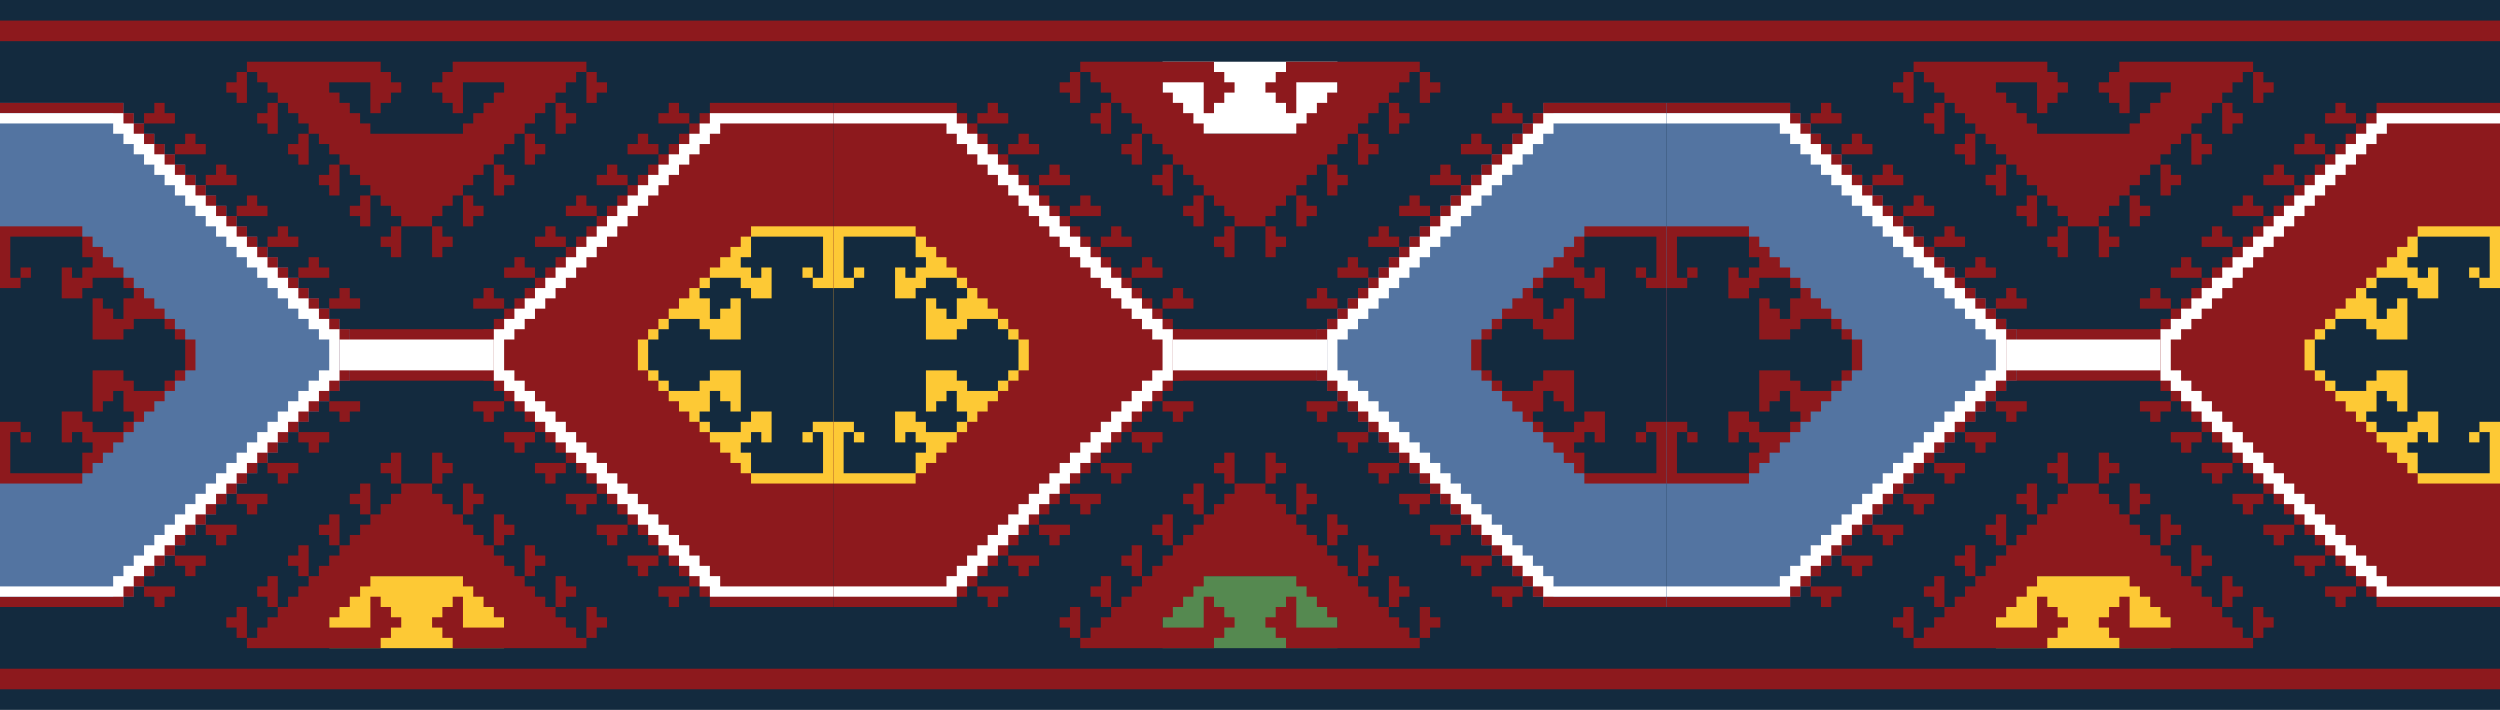
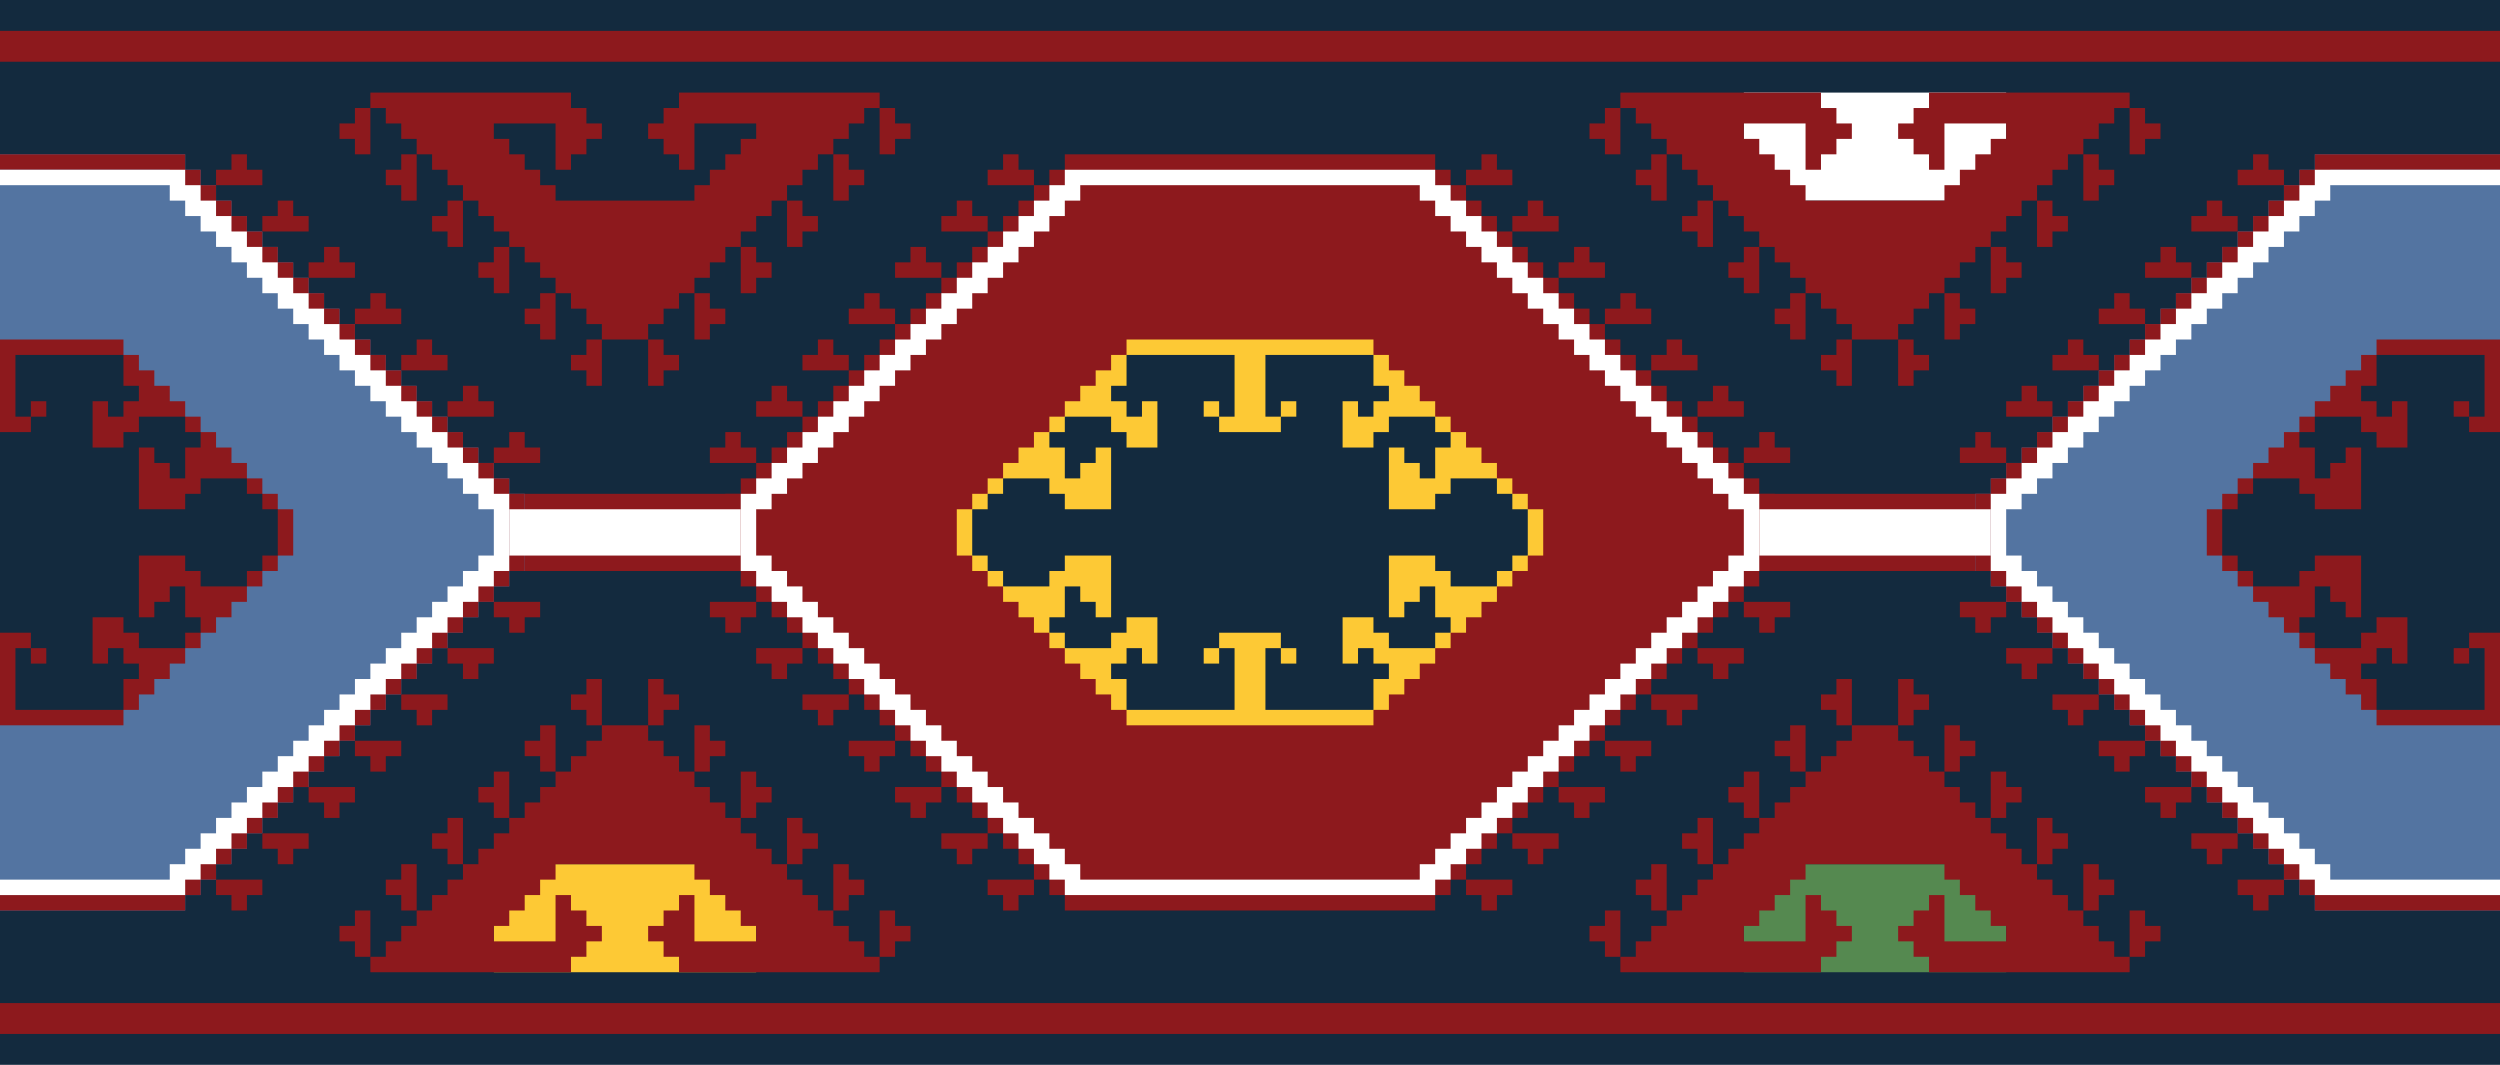
- <svg xmlns="http://www.w3.org/2000/svg" width="243" height="69" viewBox="0 0 243 69" fill="none">
-   <rect width="243" height="69" fill="#132A3E" />
+ <svg xmlns="http://www.w3.org/2000/svg" width="162" height="69" viewBox="0 0 162 69" fill="none">
+   <rect width="162" height="69" fill="#132A3E" />
  <path d="M32 63H49V56H32V63Z" fill="#FDC935" />
  <path d="M33 32H48V37H33V32Z" fill="#8D191D" />
  <path d="M69 10H81V59H69V58H68V57H67V56H66V55H65V54H64V53H63V52H62V51H61V50H60V49H59V48H58V47H57V46H56V45H55V44H54V43H53V42H52V41H51V40H50V39H49V38H48V37H47V32H48V31H49V30H50V29H51V28H52V27H53V26H54V25H55V24H56V23H57V22H58V21H59V20H60V19H61V18H62V17H63V16H64V15H65V14H66V13H67V12H68V11H69V10Z" fill="#8D191D" />
  <path d="M12 10H0V59H12V58H13V57H14V56H15V55H16V54H17V53H18V52H19V51H20V50H21V49H22V48H23V47H24V46H25V45H26V44H27V43H28V42H29V41H30V40H31V39H32V38H33V37H34V32H33V31H32V30H31V29H30V28H29V27H28V26H27V25H26V24H25V23H24V22H23V21H22V20H21V19H20V18H19V17H18V16H17V15H16V14H15V13H14V12H13V11H12V10Z" fill="#5374A1" />
  <path d="M11 12H12V13H13V14H14V15H15V16H16V17H17V18H18V19H19V20H20V21H21V22H22V23H23V24H24V25H25V26H26V27H27V28H28V29H29V30H30V31H31V32H32V33H33V36H32V37H31V38H30V39H29V40H28V41H27V42H26V43H25V44H24V45H23V46H22V47H21V48H20V49H19V50H18V51H17V52H16V53H15V54H14V55H13V56H12V57H11V58H0V59H12V58H13V57H14V56H15V55H16V54H17V53H18V52H19V51H20V50H21V49H22V48H23V47H24V46H25V45H26V44H27V43H28V42H29V41H30V40H31V39H32V38H33V37H34V32H33V31H32V30H31V29H30V28H29V27H28V26H27V25H26V24H25V23H24V22H23V21H22V20H21V19H20V18H19V17H18V16H17V15H16V14H15V13H14V12H13V11H12V10H0V11H11V12Z" fill="#8D191D" />
  <path d="M73 47H81V22H73V23H72V24H71V25H70V26H69V27H68V28H67V29H66V30H65V31H64V32H63V33H62V36H63V37H64V38H65V39H66V40H67V41H68V42H69V43H70V44H71V45H72V46H73V47Z" fill="#FDC935" />
  <path d="M8 47H0V22H8V23H9V24H10V25H11V26H12V27H13V28H14V29H15V30H16V31H17V32H18V33H19V36H18V37H17V38H16V39H15V40H14V41H13V42H12V43H11V44H10V45H9V46H8V47Z" fill="#8D191D" />
  <path fill-rule="evenodd" clip-rule="evenodd" d="M64 33H63V36H64V37H65V38H68V37H69V36H72V40H71V39H70V38H69V40H68V41H69V42H72V41H73V40H75V43H74V42H73V43H72V44H73V46H80V42H79V43H78V42H79V41H81V28H79V27H80V23H73V25H72V26H73V27H74V26H75V29H73V28H72V27H69V28H68V29H69V31H70V30H71V29H72V33H69V32H68V31H65V32H64V33ZM79 27H78V26H79V27Z" fill="#132A3E" />
-   <path fill-rule="evenodd" clip-rule="evenodd" d="M17 33H18V36H17V37H16V38H13V37H12V36H9V40H10V39H11V38H12V40H13V41H12V42H9V41H8V40H6V43H7V42H8V43H9V44H8V46H1V42H2V43H3V42H2V41H0V28H2V27H1V23H8V25H9V26H8V27H7V26H6V29H8V28H9V27H12V28H13V29H12V31H11V30H10V29H9V33H12V32H13V31H16V32H17V33ZM2 27H3V26H2V27Z" fill="#132A3E" />
+   <path fill-rule="evenodd" clip-rule="evenodd" d="M17 33H18V36H17V37H16V38H13V37H12V36H9V40H10V39H11V38H12V40H13V41H12V42H9V41H8V40H6V43H7V42H8V43H9V44H8V46H1V42H2V43H3V42H2V41H-1.90735e-06V28H2V27H1V23H8V25H9V26H8V27H7V26H6V29H8V28H9V27H12V28H13V29H12V31H11V30H10V29H9V33H12V32H13V31H16V32H17V33ZM2 27H3V26H2V27Z" fill="#132A3E" />
  <path d="M69 11H81V12H70V13H69V14H68V15H67V16H66V17H65V18H64V19H63V20H62V21H61V22H60V23H59V24H58V25H57V26H56V27H55V28H54V29H53V30H52V31H51V32H50V33H49V36H50V37H51V38H52V39H53V40H54V41H55V42H56V43H57V44H58V45H59V46H60V47H61V48H62V49H63V50H64V51H65V52H66V53H67V54H68V55H69V56H70V57H81V58H69V57H68V56H67V55H66V54H65V53H64V52H63V51H62V50H61V49H60V48H59V47H58V46H57V45H56V44H55V43H54V42H53V41H52V40H51V39H50V38H49V37H48V32H49V31H50V30H51V29H52V28H53V27H54V26H55V25H56V24H57V23H58V22H59V21H60V20H61V19H62V18H63V17H64V16H65V15H66V14H67V13H68V12H69V11Z" fill="white" />
  <path d="M12 11H0V12H11V13H12V14H13V15H14V16H15V17H16V18H17V19H18V20H19V21H20V22H21V23H22V24H23V25H24V26H25V27H26V28H27V29H28V30H29V31H30V32H31V33H32V36H31V37H30V38H29V39H28V40H27V41H26V42H25V43H24V44H23V45H22V46H21V47H20V48H19V49H18V50H17V51H16V52H15V53H14V54H13V55H12V56H11V57H0V58H12V57H13V56H14V55H15V54H16V53H17V52H18V51H19V50H20V49H21V48H22V47H23V46H24V45H25V44H26V43H27V42H28V41H29V40H30V39H31V38H32V37H33V32H32V31H31V30H30V29H29V28H28V27H27V26H26V25H25V24H24V23H23V22H22V21H21V20H20V19H19V18H18V17H17V16H16V15H15V14H14V13H13V12H12V11Z" fill="white" />
  <path d="M58 8L59 8V9H58V10H57V7L58 7V8Z" fill="#8D191D" />
  <path d="M55 11H56V12H55V13H54V10H55V11Z" fill="#8D191D" />
  <path d="M52 14H53V15H52V16H51V13H52V14Z" fill="#8D191D" />
  <path d="M49 17H50V18H49V19H48V16H49V17Z" fill="#8D191D" />
  <path d="M46 20H47V21H46V22H45L45 19H46V20Z" fill="#8D191D" />
  <path d="M43 23H44V24H43V25H42L42 22H43V23Z" fill="#8D191D" />
  <path d="M23 61L22 61V60H23V59H24V62L23 62V61Z" fill="#8D191D" />
  <path d="M26 58H25V57H26V56H27V59H26V58Z" fill="#8D191D" />
  <path d="M29 55H28V54H29V53H30V56H29V55Z" fill="#8D191D" />
  <path d="M32 52H31V51H32V50H33V53H32V52Z" fill="#8D191D" />
  <path d="M35 49H34V48H35V47H36L36 50H35V49Z" fill="#8D191D" />
  <path d="M38 46H37V45H38V44H39L39 47H38V46Z" fill="#8D191D" />
  <path d="M23 8L22 8L22 9H23L23 10H24V7L23 7L23 8Z" fill="#8D191D" />
  <path d="M26 11H25V12H26V13H27V10H26V11Z" fill="#8D191D" />
  <path d="M29 14H28V15H29V16H30V13H29V14Z" fill="#8D191D" />
  <path d="M32 17H31V18H32V19H33V16H32V17Z" fill="#8D191D" />
  <path d="M35 20H34V21H35V22H36V19H35V20Z" fill="#8D191D" />
  <path d="M38 23H37V24H38V25H39V22H38V23Z" fill="#8D191D" />
  <path d="M58 61L59 61L59 60H58L58 59H57V62L58 62L58 61Z" fill="#8D191D" />
  <path d="M55 58H56V57H55V56H54V59H55V58Z" fill="#8D191D" />
  <path d="M52 55H53V54H52V53H51V56H52V55Z" fill="#8D191D" />
  <path d="M49 52H50V51H49V50H48V53H49V52Z" fill="#8D191D" />
  <path d="M46 49H47V48H46V47H45V50H46V49Z" fill="#8D191D" />
  <path d="M43 46H44V45H43V44H42V47H43V46Z" fill="#8D191D" />
  <path d="M47 29V28H48V29H49V30H46V29H47Z" fill="#8D191D" />
  <path d="M50 26V25H51V26H52V27H49V26H50Z" fill="#8D191D" />
  <path d="M53 23V22H54V23H55V24H52V23H53Z" fill="#8D191D" />
  <path d="M56 20V19H57V20H58V21H55V20H56Z" fill="#8D191D" />
  <path d="M59 17V16H60V17H61V18H58V17H59Z" fill="#8D191D" />
  <path d="M62 14V13H63V14H64V15H61V14H62Z" fill="#8D191D" />
  <path d="M65 11V10H66V11H67V12H64V11H65Z" fill="#8D191D" />
  <path d="M34 29V28H33V29H32V30H35V29H34Z" fill="#8D191D" />
  <path d="M31 26V25H30V26H29V27H32V26H31Z" fill="#8D191D" />
  <path d="M28 23V22H27V23H26V24H29V23H28Z" fill="#8D191D" />
  <path d="M25 20V19H24V20H23V21H26V20H25Z" fill="#8D191D" />
  <path d="M22 17V16H21V17H20V18H23V17H22Z" fill="#8D191D" />
  <path d="M19 14V13H18V14H17V15H20V14H19Z" fill="#8D191D" />
  <path d="M16 11V10H15V11H14V12H17V11H16Z" fill="#8D191D" />
  <path d="M47 40V41H48V40H49V39H46V40H47Z" fill="#8D191D" />
  <path d="M50 43V44H51V43H52V42H49V43H50Z" fill="#8D191D" />
  <path d="M53 46V47H54V46H55V45H52V46H53Z" fill="#8D191D" />
  <path d="M56 49V50H57V49H58V48H55V49H56Z" fill="#8D191D" />
  <path d="M59 52V53H60V52H61V51H58V52H59Z" fill="#8D191D" />
  <path d="M62 55V56H63V55H64V54H61V55H62Z" fill="#8D191D" />
  <path d="M65 58V59H66V58H67V57H64V58H65Z" fill="#8D191D" />
  <path d="M34 40V41H33V40H32V39H35V40H34Z" fill="#8D191D" />
  <path d="M31 43V44H30V43H29V42H32V43H31Z" fill="#8D191D" />
  <path d="M28 46V47H27V46H26V45H29V46H28Z" fill="#8D191D" />
  <path d="M25 49V50H24V49H23V48H26V49H25Z" fill="#8D191D" />
  <path d="M22 52V53H21V52H20V51H23V52H22Z" fill="#8D191D" />
  <path d="M19 55V56H18V55H17V54H20V55H19Z" fill="#8D191D" />
  <path d="M16 58V59H15V58H14V57H17V58H16Z" fill="#8D191D" />
  <path d="M39 22V21H38V20H37V19H36V18H35V17H34V16H33V15H32V14H31V13H30V12H29V11H28V10H27V9H26V8H25V7H24V6H37V7H38V8H39V9H38V10H37V11H36V8H32V9H33V10H34V11H35V12H36V13H45V12H46V11H47V10H48V9H49V8H45V11H44V10H43V9H42V8H43V7H44V6H57V7H56V8H55V9H54V10H53V11H52V12H51V13H50V14H49V15H48V16H47V17H46V18H45V19H44V20H43V21H42V22H39Z" fill="#8D191D" />
  <path d="M42 47V48H43V49H44V50H45V51H46V52H47V53H48V54H49V55H50V56H51V57H52V58H53V59H54V60H55V61H56V62H57V63H44V62H43V61H42V60H43V59H44V58H45V61H49V60H48V59H47V58H46V57H45V56H36V57H35V58H34V59H33V60H32V61H36V58H37V59H38V60H39V61H38V62H37V63H24V62H25V61H26V60H27V59H28V58H29V57H30V56H31V55H32V54H33V53H34V52H35V51H36V50H37V49H38V48H39V47H42Z" fill="#8D191D" />
  <path d="M33 33H48V36H33V33Z" fill="white" />
-   <rect y="2" width="243" height="2" fill="#8D191D" />
-   <rect y="65" width="243" height="2" fill="#8D191D" />
+   <rect y="2" width="162" height="2" fill="#8D191D" />
+   <rect y="65" width="162" height="2" fill="#8D191D" />
  <path d="M130 63H113V56H130V63Z" fill="#558950" />
  <path d="M130 13H113V6H130V13Z" fill="white" />
  <path d="M129 32H114V37H129V32Z" fill="#8D191D" />
  <path d="M93 10H81V59H93V58H94V57H95V56H96V55H97V54H98V53H99V52H100V51H101V50H102V49H103V48H104V47H105V46H106V45H107V44H108V43H109V42H110V41H111V40H112V39H113V38H114V37H115V32H114V31H113V30H112V29H111V28H110V27H109V26H108V25H107V24H106V23H105V22H104V21H103V20H102V19H101V18H100V17H99V16H98V15H97V14H96V13H95V12H94V11H93V10Z" fill="#8D191D" />
  <path d="M150 10H162V59H150V58H149V57H148V56H147V55H146V54H145V53H144V52H143V51H142V50H141V49H140V48H139V47H138V46H137V45H136V44H135V43H134V42H133V41H132V40H131V39H130V38H129V37H128V32H129V31H130V30H131V29H132V28H133V27H134V26H135V25H136V24H137V23H138V22H139V21H140V20H141V19H142V18H143V17H144V16H145V15H146V14H147V13H148V12H149V11H150V10Z" fill="#5374A1" />
  <path d="M151 12H150V13H149V14H148V15H147V16H146V17H145V18H144V19H143V20H142V21H141V22H140V23H139V24H138V25H137V26H136V27H135V28H134V29H133V30H132V31H131V32H130V33H129V36H130V37H131V38H132V39H133V40H134V41H135V42H136V43H137V44H138V45H139V46H140V47H141V48H142V49H143V50H144V51H145V52H146V53H147V54H148V55H149V56H150V57H151V58H162V59H150V58H149V57H148V56H147V55H146V54H145V53H144V52H143V51H142V50H141V49H140V48H139V47H138V46H137V45H136V44H135V43H134V42H133V41H132V40H131V39H130V38H129V37H128V32H129V31H130V30H131V29H132V28H133V27H134V26H135V25H136V24H137V23H138V22H139V21H140V20H141V19H142V18H143V17H144V16H145V15H146V14H147V13H148V12H149V11H150V10H162V11H151V12Z" fill="#8D191D" />
  <path d="M89 47H81V22H89V23H90V24H91V25H92V26H93V27H94V28H95V29H96V30H97V31H98V32H99V33H100V36H99V37H98V38H97V39H96V40H95V41H94V42H93V43H92V44H91V45H90V46H89V47Z" fill="#FDC935" />
  <path d="M154 47H162V22H154V23H153V24H152V25H151V26H150V27H149V28H148V29H147V30H146V31H145V32H144V33H143V36H144V37H145V38H146V39H147V40H148V41H149V42H150V43H151V44H152V45H153V46H154V47Z" fill="#8D191D" />
  <path fill-rule="evenodd" clip-rule="evenodd" d="M98 33H99V36H98V37H97V38H94V37H93V36H90V40H91V39H92V38H93V40H94V41H93V42H90V41H89V40H87V43H88V42H89V43H90V44H89V46H82V42H83V43H84V42H83V41H81V28H83V27H82V23H89V25H90V26H89V27H88V26H87V29H89V28H90V27H93V28H94V29H93V31H92V30H91V29H90V33H93V32H94V31H97V32H98V33ZM83 27H84V26H83V27Z" fill="#132A3E" />
  <path fill-rule="evenodd" clip-rule="evenodd" d="M145 33H144V36H145V37H146V38H149V37H150V36H153V40H152V39H151V38H150V40H149V41H150V42H153V41H154V40H156V43H155V42H154V43H153V44H154V46H161V42H160V43H159V42H160V41H162V28H160V27H161V23H154V25H153V26H154V27H155V26H156V29H154V28H153V27H150V28H149V29H150V31H151V30H152V29H153V33H150V32H149V31H146V32H145V33ZM160 27H159V26H160V27Z" fill="#132A3E" />
  <path d="M93 11H81V12H92V13H93V14H94V15H95V16H96V17H97V18H98V19H99V20H100V21H101V22H102V23H103V24H104V25H105V26H106V27H107V28H108V29H109V30H110V31H111V32H112V33H113V36H112V37H111V38H110V39H109V40H108V41H107V42H106V43H105V44H104V45H103V46H102V47H101V48H100V49H99V50H98V51H97V52H96V53H95V54H94V55H93V56H92V57H81V58H93V57H94V56H95V55H96V54H97V53H98V52H99V51H100V50H101V49H102V48H103V47H104V46H105V45H106V44H107V43H108V42H109V41H110V40H111V39H112V38H113V37H114V32H113V31H112V30H111V29H110V28H109V27H108V26H107V25H106V24H105V23H104V22H103V21H102V20H101V19H100V18H99V17H98V16H97V15H96V14H95V13H94V12H93V11Z" fill="white" />
  <path d="M150 11H162V12H151V13H150V14H149V15H148V16H147V17H146V18H145V19H144V20H143V21H142V22H141V23H140V24H139V25H138V26H137V27H136V28H135V29H134V30H133V31H132V32H131V33H130V36H131V37H132V38H133V39H134V40H135V41H136V42H137V43H138V44H139V45H140V46H141V47H142V48H143V49H144V50H145V51H146V52H147V53H148V54H149V55H150V56H151V57H162V58H150V57H149V56H148V55H147V54H146V53H145V52H144V51H143V50H142V49H141V48H140V47H139V46H138V45H137V44H136V43H135V42H134V41H133V40H132V39H131V38H130V37H129V32H130V31H131V30H132V29H133V28H134V27H135V26H136V25H137V24H138V23H139V22H140V21H141V20H142V19H143V18H144V17H145V16H146V15H147V14H148V13H149V12H150V11Z" fill="white" />
  <path d="M104 8L103 8V9H104V10H105V7L104 7V8Z" fill="#8D191D" />
  <path d="M107 11H106V12H107V13H108V10H107V11Z" fill="#8D191D" />
  <path d="M110 14H109V15H110V16H111V13H110V14Z" fill="#8D191D" />
  <path d="M113 17H112V18H113V19H114V16H113V17Z" fill="#8D191D" />
  <path d="M116 20H115V21H116V22H117L117 19H116V20Z" fill="#8D191D" />
  <path d="M119 23H118V24H119V25H120L120 22H119V23Z" fill="#8D191D" />
  <path d="M139 61L140 61V60H139V59H138V62L139 62V61Z" fill="#8D191D" />
  <path d="M136 58H137V57H136V56H135V59H136V58Z" fill="#8D191D" />
  <path d="M133 55H134V54H133V53H132V56H133V55Z" fill="#8D191D" />
  <path d="M130 52H131V51H130V50H129V53H130V52Z" fill="#8D191D" />
  <path d="M127 49H128V48H127V47H126L126 50H127V49Z" fill="#8D191D" />
  <path d="M124 46H125V45H124V44H123L123 47H124V46Z" fill="#8D191D" />
  <path d="M139 8L140 8L140 9H139L139 10H138V7L139 7L139 8Z" fill="#8D191D" />
  <path d="M136 11H137V12H136V13H135V10H136V11Z" fill="#8D191D" />
  <path d="M133 14H134V15H133V16H132V13H133V14Z" fill="#8D191D" />
  <path d="M130 17H131V18H130V19H129V16H130V17Z" fill="#8D191D" />
  <path d="M127 20H128V21H127V22H126V19H127V20Z" fill="#8D191D" />
  <path d="M124 23H125V24H124V25H123V22H124V23Z" fill="#8D191D" />
  <path d="M104 61L103 61L103 60H104L104 59H105V62L104 62L104 61Z" fill="#8D191D" />
  <path d="M107 58H106V57H107V56H108V59H107V58Z" fill="#8D191D" />
  <path d="M110 55H109V54H110V53H111V56H110V55Z" fill="#8D191D" />
  <path d="M113 52H112V51H113V50H114V53H113V52Z" fill="#8D191D" />
  <path d="M116 49H115V48H116V47H117V50H116V49Z" fill="#8D191D" />
  <path d="M119 46H118V45H119V44H120V47H119V46Z" fill="#8D191D" />
  <path d="M115 29V28H114V29H113V30H116V29H115Z" fill="#8D191D" />
  <path d="M112 26V25H111V26H110V27H113V26H112Z" fill="#8D191D" />
  <path d="M109 23V22H108V23H107V24H110V23H109Z" fill="#8D191D" />
  <path d="M106 20V19H105V20H104V21H107V20H106Z" fill="#8D191D" />
  <path d="M103 17V16H102V17H101V18H104V17H103Z" fill="#8D191D" />
  <path d="M100 14V13H99V14H98V15H101V14H100Z" fill="#8D191D" />
  <path d="M97 11V10H96V11H95V12H98V11H97Z" fill="#8D191D" />
  <path d="M128 29V28H129V29H130V30H127V29H128Z" fill="#8D191D" />
  <path d="M131 26V25H132V26H133V27H130V26H131Z" fill="#8D191D" />
  <path d="M134 23V22H135V23H136V24H133V23H134Z" fill="#8D191D" />
  <path d="M137 20V19H138V20H139V21H136V20H137Z" fill="#8D191D" />
  <path d="M140 17V16H141V17H142V18H139V17H140Z" fill="#8D191D" />
  <path d="M143 14V13H144V14H145V15H142V14H143Z" fill="#8D191D" />
  <path d="M146 11V10H147V11H148V12H145V11H146Z" fill="#8D191D" />
  <path d="M115 40V41H114V40H113V39H116V40H115Z" fill="#8D191D" />
  <path d="M112 43V44H111V43H110V42H113V43H112Z" fill="#8D191D" />
  <path d="M109 46V47H108V46H107V45H110V46H109Z" fill="#8D191D" />
  <path d="M106 49V50H105V49H104V48H107V49H106Z" fill="#8D191D" />
  <path d="M103 52V53H102V52H101V51H104V52H103Z" fill="#8D191D" />
  <path d="M100 55V56H99V55H98V54H101V55H100Z" fill="#8D191D" />
  <path d="M97 58V59H96V58H95V57H98V58H97Z" fill="#8D191D" />
  <path d="M128 40V41H129V40H130V39H127V40H128Z" fill="#8D191D" />
  <path d="M131 43V44H132V43H133V42H130V43H131Z" fill="#8D191D" />
  <path d="M134 46V47H135V46H136V45H133V46H134Z" fill="#8D191D" />
  <path d="M137 49V50H138V49H139V48H136V49H137Z" fill="#8D191D" />
  <path d="M140 52V53H141V52H142V51H139V52H140Z" fill="#8D191D" />
  <path d="M143 55V56H144V55H145V54H142V55H143Z" fill="#8D191D" />
  <path d="M146 58V59H147V58H148V57H145V58H146Z" fill="#8D191D" />
  <path d="M123 22V21H124V20H125V19H126V18H127V17H128V16H129V15H130V14H131V13H132V12H133V11H134V10H135V9H136V8H137V7H138V6H125V7H124V8H123V9H124V10H125V11H126V8H130V9H129V10H128V11H127V12H126V13H117V12H116V11H115V10H114V9H113V8H117V11H118V10H119V9H120V8H119V7H118V6H105V7H106V8H107V9H108V10H109V11H110V12H111V13H112V14H113V15H114V16H115V17H116V18H117V19H118V20H119V21H120V22H123Z" fill="#8D191D" />
  <path d="M120 47V48H119V49H118V50H117V51H116V52H115V53H114V54H113V55H112V56H111V57H110V58H109V59H108V60H107V61H106V62H105V63H118V62H119V61H120V60H119V59H118V58H117V61H113V60H114V59H115V58H116V57H117V56H126V57H127V58H128V59H129V60H130V61H126V58H125V59H124V60H123V61H124V62H125V63H138V62H137V61H136V60H135V59H134V58H133V57H132V56H131V55H130V54H129V53H128V52H127V51H126V50H125V49H124V48H123V47H120Z" fill="#8D191D" />
  <path d="M129 33H114V36H129V33Z" fill="white" />
-   <path d="M194 63H211V56H194V63Z" fill="#FDC935" />
-   <path d="M195 32H210V37H195V32Z" fill="#8D191D" />
-   <path d="M231 10H243V59H231V58H230V57H229V56H228V55H227V54H226V53H225V52H224V51H223V50H222V49H221V48H220V47H219V46H218V45H217V44H216V43H215V42H214V41H213V40H212V39H211V38H210V37H209V32H210V31H211V30H212V29H213V28H214V27H215V26H216V25H217V24H218V23H219V22H220V21H221V20H222V19H223V18H224V17H225V16H226V15H227V14H228V13H229V12H230V11H231V10Z" fill="#8D191D" />
-   <path d="M174 10H162V59H174V58H175V57H176V56H177V55H178V54H179V53H180V52H181V51H182V50H183V49H184V48H185V47H186V46H187V45H188V44H189V43H190V42H191V41H192V40H193V39H194V38H195V37H196V32H195V31H194V30H193V29H192V28H191V27H190V26H189V25H188V24H187V23H186V22H185V21H184V20H183V19H182V18H181V17H180V16H179V15H178V14H177V13H176V12H175V11H174V10Z" fill="#5374A1" />
-   <path d="M173 12H174V13H175V14H176V15H177V16H178V17H179V18H180V19H181V20H182V21H183V22H184V23H185V24H186V25H187V26H188V27H189V28H190V29H191V30H192V31H193V32H194V33H195V36H194V37H193V38H192V39H191V40H190V41H189V42H188V43H187V44H186V45H185V46H184V47H183V48H182V49H181V50H180V51H179V52H178V53H177V54H176V55H175V56H174V57H173V58H162V59H174V58H175V57H176V56H177V55H178V54H179V53H180V52H181V51H182V50H183V49H184V48H185V47H186V46H187V45H188V44H189V43H190V42H191V41H192V40H193V39H194V38H195V37H196V32H195V31H194V30H193V29H192V28H191V27H190V26H189V25H188V24H187V23H186V22H185V21H184V20H183V19H182V18H181V17H180V16H179V15H178V14H177V13H176V12H175V11H174V10H162V11H173V12Z" fill="#8D191D" />
-   <path d="M235 47H243V22H235V23H234V24H233V25H232V26H231V27H230V28H229V29H228V30H227V31H226V32H225V33H224V36H225V37H226V38H227V39H228V40H229V41H230V42H231V43H232V44H233V45H234V46H235V47Z" fill="#FDC935" />
-   <path d="M170 47H162V22H170V23H171V24H172V25H173V26H174V27H175V28H176V29H177V30H178V31H179V32H180V33H181V36H180V37H179V38H178V39H177V40H176V41H175V42H174V43H173V44H172V45H171V46H170V47Z" fill="#8D191D" />
-   <path fill-rule="evenodd" clip-rule="evenodd" d="M226 33H225V36H226V37H227V38H230V37H231V36H234V40H233V39H232V38H231V40H230V41H231V42H234V41H235V40H237V43H236V42H235V43H234V44H235V46H242V42H241V43H240V42H241V41H243V28H241V27H242V23H235V25H234V26H235V27H236V26H237V29H235V28H234V27H231V28H230V29H231V31H232V30H233V29H234V33H231V32H230V31H227V32H226V33ZM241 27H240V26H241V27Z" fill="#132A3E" />
-   <path fill-rule="evenodd" clip-rule="evenodd" d="M179 33H180V36H179V37H178V38H175V37H174V36H171V40H172V39H173V38H174V40H175V41H174V42H171V41H170V40H168V43H169V42H170V43H171V44H170V46H163V42H164V43H165V42H164V41H162V28H164V27H163V23H170V25H171V26H170V27H169V26H168V29H170V28H171V27H174V28H175V29H174V31H173V30H172V29H171V33H174V32H175V31H178V32H179V33ZM164 27H165V26H164V27Z" fill="#132A3E" />
-   <path d="M231 11H243V12H232V13H231V14H230V15H229V16H228V17H227V18H226V19H225V20H224V21H223V22H222V23H221V24H220V25H219V26H218V27H217V28H216V29H215V30H214V31H213V32H212V33H211V36H212V37H213V38H214V39H215V40H216V41H217V42H218V43H219V44H220V45H221V46H222V47H223V48H224V49H225V50H226V51H227V52H228V53H229V54H230V55H231V56H232V57H243V58H231V57H230V56H229V55H228V54H227V53H226V52H225V51H224V50H223V49H222V48H221V47H220V46H219V45H218V44H217V43H216V42H215V41H214V40H213V39H212V38H211V37H210V32H211V31H212V30H213V29H214V28H215V27H216V26H217V25H218V24H219V23H220V22H221V21H222V20H223V19H224V18H225V17H226V16H227V15H228V14H229V13H230V12H231V11Z" fill="white" />
-   <path d="M174 11H162V12H173V13H174V14H175V15H176V16H177V17H178V18H179V19H180V20H181V21H182V22H183V23H184V24H185V25H186V26H187V27H188V28H189V29H190V30H191V31H192V32H193V33H194V36H193V37H192V38H191V39H190V40H189V41H188V42H187V43H186V44H185V45H184V46H183V47H182V48H181V49H180V50H179V51H178V52H177V53H176V54H175V55H174V56H173V57H162V58H174V57H175V56H176V55H177V54H178V53H179V52H180V51H181V50H182V49H183V48H184V47H185V46H186V45H187V44H188V43H189V42H190V41H191V40H192V39H193V38H194V37H195V32H194V31H193V30H192V29H191V28H190V27H189V26H188V25H187V24H186V23H185V22H184V21H183V20H182V19H181V18H180V17H179V16H178V15H177V14H176V13H175V12H174V11Z" fill="white" />
-   <path d="M220 8L221 8V9H220V10H219V7L220 7V8Z" fill="#8D191D" />
-   <path d="M217 11H218V12H217V13H216V10H217V11Z" fill="#8D191D" />
-   <path d="M214 14H215V15H214V16H213V13H214V14Z" fill="#8D191D" />
-   <path d="M211 17H212V18H211V19H210V16H211V17Z" fill="#8D191D" />
-   <path d="M208 20H209V21H208V22H207L207 19H208V20Z" fill="#8D191D" />
-   <path d="M205 23H206V24H205V25H204L204 22H205V23Z" fill="#8D191D" />
-   <path d="M185 61L184 61V60H185V59H186V62L185 62V61Z" fill="#8D191D" />
-   <path d="M188 58H187V57H188V56H189V59H188V58Z" fill="#8D191D" />
-   <path d="M191 55H190V54H191V53H192V56H191V55Z" fill="#8D191D" />
-   <path d="M194 52H193V51H194V50H195V53H194V52Z" fill="#8D191D" />
-   <path d="M197 49H196V48H197V47H198L198 50H197V49Z" fill="#8D191D" />
-   <path d="M200 46H199V45H200V44H201L201 47H200V46Z" fill="#8D191D" />
-   <path d="M185 8L184 8L184 9H185L185 10H186V7L185 7L185 8Z" fill="#8D191D" />
-   <path d="M188 11H187V12H188V13H189V10H188V11Z" fill="#8D191D" />
-   <path d="M191 14H190V15H191V16H192V13H191V14Z" fill="#8D191D" />
-   <path d="M194 17H193V18H194V19H195V16H194V17Z" fill="#8D191D" />
-   <path d="M197 20H196V21H197V22H198V19H197V20Z" fill="#8D191D" />
-   <path d="M200 23H199V24H200V25H201V22H200V23Z" fill="#8D191D" />
-   <path d="M220 61L221 61L221 60H220L220 59H219V62L220 62L220 61Z" fill="#8D191D" />
-   <path d="M217 58H218V57H217V56H216V59H217V58Z" fill="#8D191D" />
-   <path d="M214 55H215V54H214V53H213V56H214V55Z" fill="#8D191D" />
-   <path d="M211 52H212V51H211V50H210V53H211V52Z" fill="#8D191D" />
-   <path d="M208 49H209V48H208V47H207V50H208V49Z" fill="#8D191D" />
-   <path d="M205 46H206V45H205V44H204V47H205V46Z" fill="#8D191D" />
-   <path d="M209 29V28H210V29H211V30H208V29H209Z" fill="#8D191D" />
-   <path d="M212 26V25H213V26H214V27H211V26H212Z" fill="#8D191D" />
-   <path d="M215 23V22H216V23H217V24H214V23H215Z" fill="#8D191D" />
-   <path d="M218 20V19H219V20H220V21H217V20H218Z" fill="#8D191D" />
-   <path d="M221 17V16H222V17H223V18H220V17H221Z" fill="#8D191D" />
-   <path d="M224 14V13H225V14H226V15H223V14H224Z" fill="#8D191D" />
-   <path d="M227 11V10H228V11H229V12H226V11H227Z" fill="#8D191D" />
-   <path d="M196 29V28H195V29H194V30H197V29H196Z" fill="#8D191D" />
-   <path d="M193 26V25H192V26H191V27H194V26H193Z" fill="#8D191D" />
-   <path d="M190 23V22H189V23H188V24H191V23H190Z" fill="#8D191D" />
-   <path d="M187 20V19H186V20H185V21H188V20H187Z" fill="#8D191D" />
-   <path d="M184 17V16H183V17H182V18H185V17H184Z" fill="#8D191D" />
-   <path d="M181 14V13H180V14H179V15H182V14H181Z" fill="#8D191D" />
-   <path d="M178 11V10H177V11H176V12H179V11H178Z" fill="#8D191D" />
-   <path d="M209 40V41H210V40H211V39H208V40H209Z" fill="#8D191D" />
-   <path d="M212 43V44H213V43H214V42H211V43H212Z" fill="#8D191D" />
-   <path d="M215 46V47H216V46H217V45H214V46H215Z" fill="#8D191D" />
-   <path d="M218 49V50H219V49H220V48H217V49H218Z" fill="#8D191D" />
-   <path d="M221 52V53H222V52H223V51H220V52H221Z" fill="#8D191D" />
-   <path d="M224 55V56H225V55H226V54H223V55H224Z" fill="#8D191D" />
-   <path d="M227 58V59H228V58H229V57H226V58H227Z" fill="#8D191D" />
-   <path d="M196 40V41H195V40H194V39H197V40H196Z" fill="#8D191D" />
-   <path d="M193 43V44H192V43H191V42H194V43H193Z" fill="#8D191D" />
-   <path d="M190 46V47H189V46H188V45H191V46H190Z" fill="#8D191D" />
-   <path d="M187 49V50H186V49H185V48H188V49H187Z" fill="#8D191D" />
-   <path d="M184 52V53H183V52H182V51H185V52H184Z" fill="#8D191D" />
-   <path d="M181 55V56H180V55H179V54H182V55H181Z" fill="#8D191D" />
-   <path d="M178 58V59H177V58H176V57H179V58H178Z" fill="#8D191D" />
-   <path d="M201 22V21H200V20H199V19H198V18H197V17H196V16H195V15H194V14H193V13H192V12H191V11H190V10H189V9H188V8H187V7H186V6H199V7H200V8H201V9H200V10H199V11H198V8H194V9H195V10H196V11H197V12H198V13H207V12H208V11H209V10H210V9H211V8H207V11H206V10H205V9H204V8H205V7H206V6H219V7H218V8H217V9H216V10H215V11H214V12H213V13H212V14H211V15H210V16H209V17H208V18H207V19H206V20H205V21H204V22H201Z" fill="#8D191D" />
-   <path d="M204 47V48H205V49H206V50H207V51H208V52H209V53H210V54H211V55H212V56H213V57H214V58H215V59H216V60H217V61H218V62H219V63H206V62H205V61H204V60H205V59H206V58H207V61H211V60H210V59H209V58H208V57H207V56H198V57H197V58H196V59H195V60H194V61H198V58H199V59H200V60H201V61H200V62H199V63H186V62H187V61H188V60H189V59H190V58H191V57H192V56H193V55H194V54H195V53H196V52H197V51H198V50H199V49H200V48H201V47H204Z" fill="#8D191D" />
-   <path d="M195 33H210V36H195V33Z" fill="white" />
</svg>
